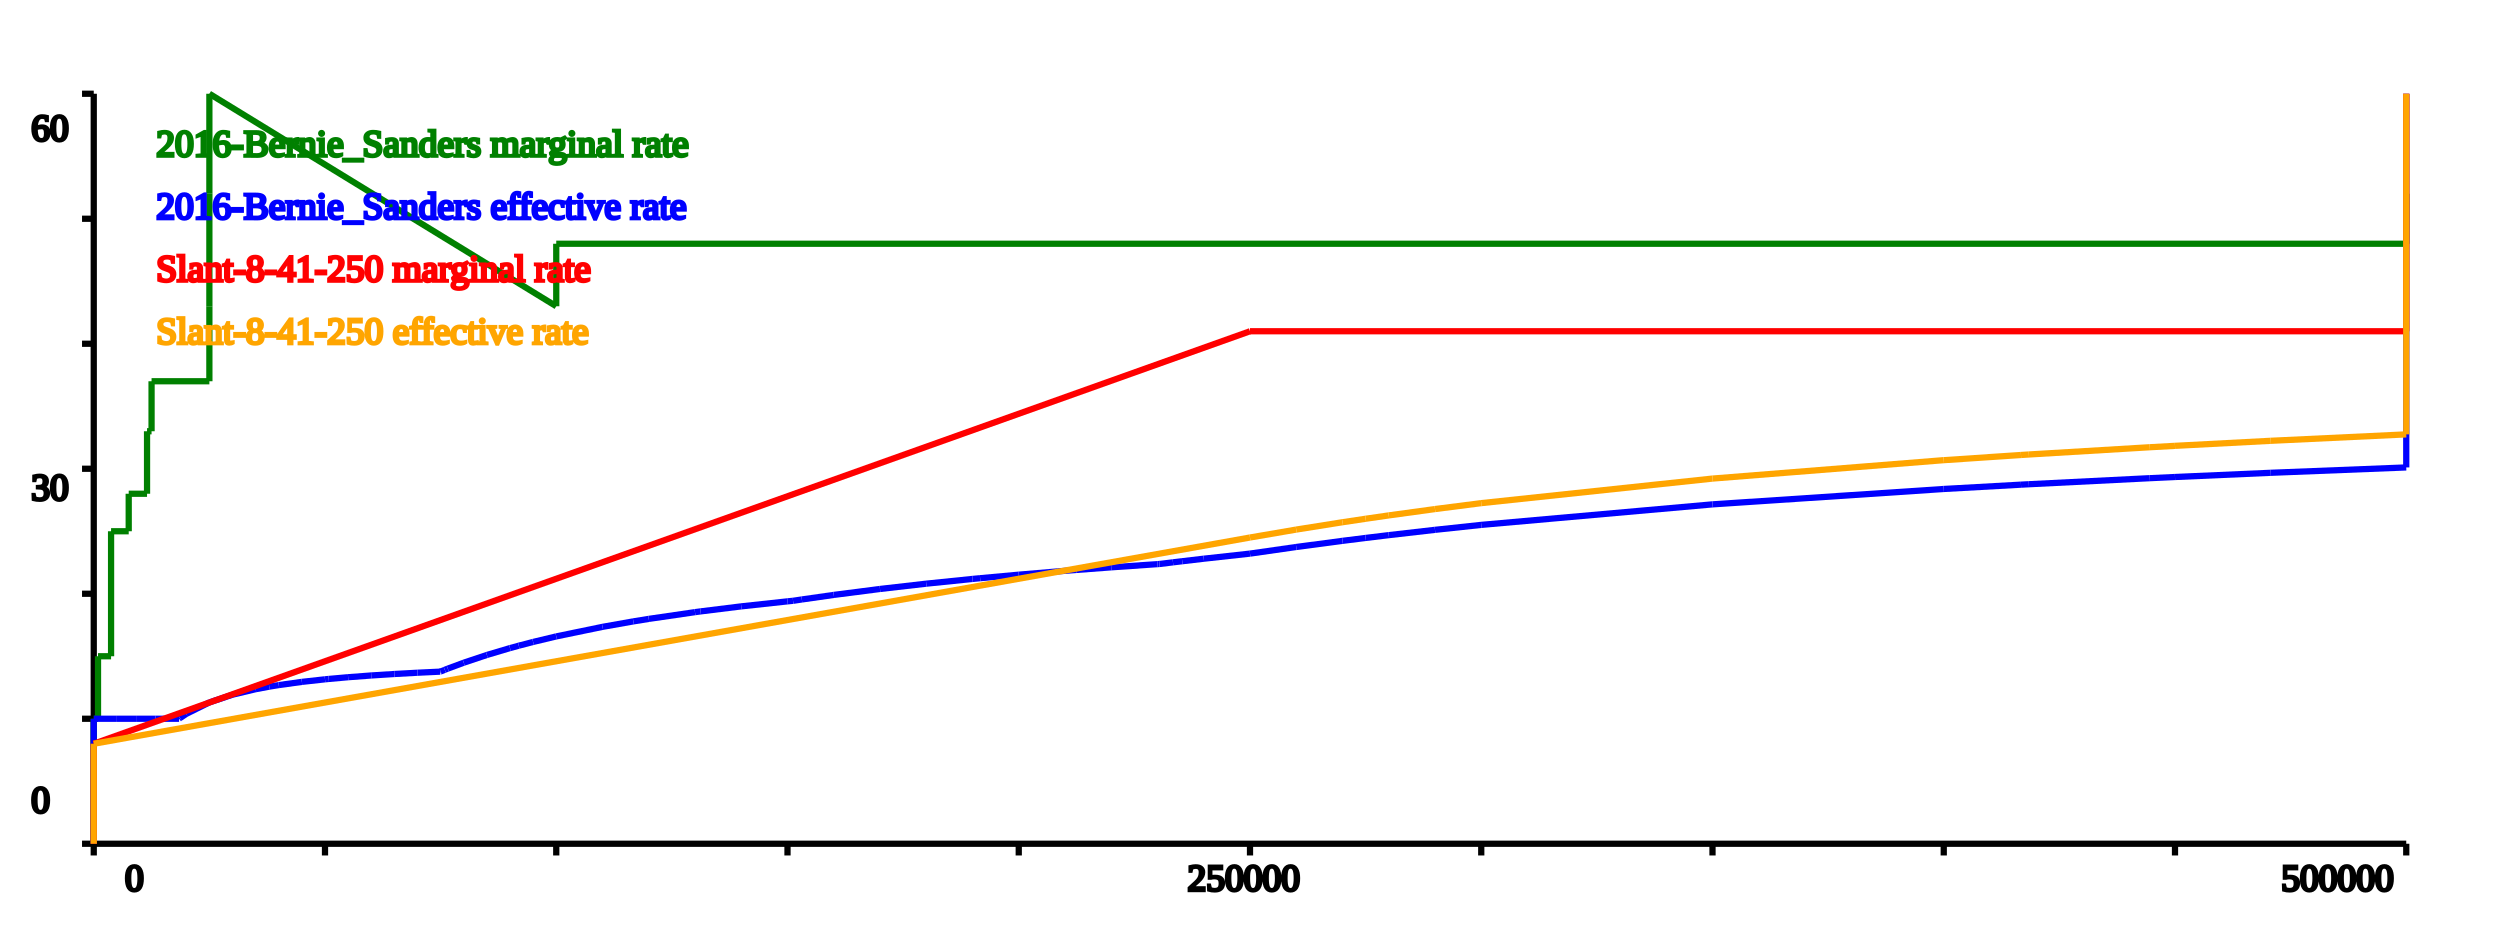
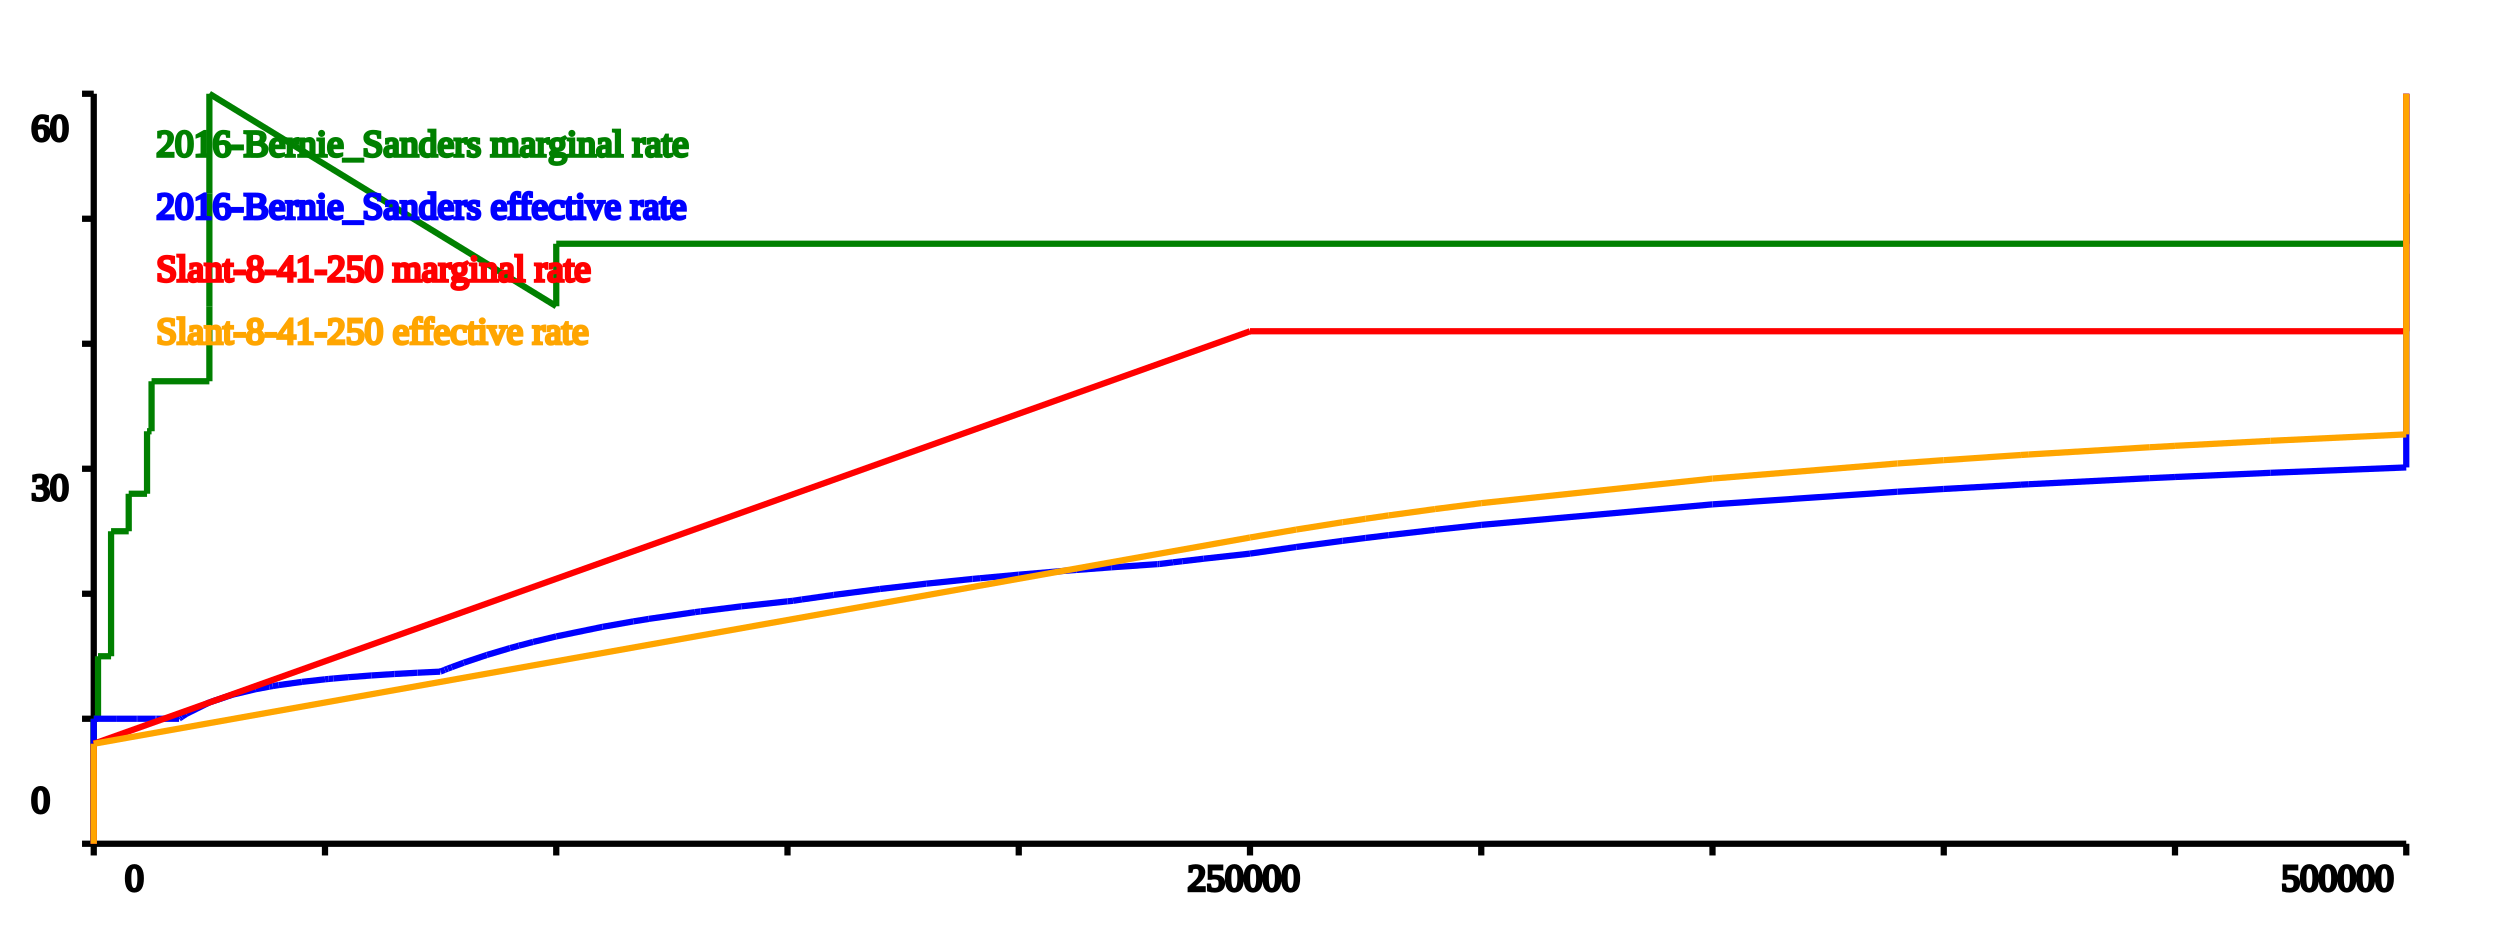
<svg xmlns="http://www.w3.org/2000/svg" height="300" width="800">
-   <g id="n4084845">
-     <g id="axis9939015" />
-     <g id="axisn0094761">
+   <g id="n5141460">
+     <g id="axis7535729" />
+     <g id="axisn0010930">
      <line style="stroke: black; stroke-width: 2" x1="30" x2="770" y1="270" y2="270" />
      <line style="stroke: black; stroke-width: 2" x1="30" x2="30" y1="30" y2="270" />
      <line style="stroke: black; stroke-width: 2" x1="30" x2="30" y1="270" y2="273.75" />
      <text transform="rotate(90,30,277.5)" x="30" y="277.5" />
      <text transform="rotate(90,29.99926,277.5)" x="29.999" y="277.5" />
      <line style="stroke: black; stroke-width: 2" x1="104" x2="104" y1="270" y2="273.75" />
      <text transform="rotate(90,104,277.5)" x="104" y="277.5" />
      <text transform="rotate(90,103.9993,277.5)" x="103.999" y="277.5" />
      <line style="stroke: black; stroke-width: 2" x1="178" x2="178" y1="270" y2="273.75" />
      <text transform="rotate(90,178,277.5)" x="178" y="277.5" />
      <text transform="rotate(90,177.9993,277.5)" x="177.999" y="277.5" />
      <line style="stroke: black; stroke-width: 2" x1="252" x2="252" y1="270" y2="273.75" />
      <text transform="rotate(90,252,277.5)" x="252" y="277.5" />
      <text transform="rotate(90,251.9993,277.5)" x="251.999" y="277.5" />
      <line style="stroke: black; stroke-width: 2" x1="326" x2="326" y1="270" y2="273.75" />
      <text transform="rotate(90,326,277.5)" x="326" y="277.5" />
      <text transform="rotate(90,325.9993,277.5)" x="325.999" y="277.5" />
      <line style="stroke: black; stroke-width: 2" x1="400" x2="400" y1="270" y2="273.75" />
      <text transform="rotate(90,400,277.5)" x="400" y="277.5" />
      <text transform="rotate(90,399.9993,277.5)" x="399.999" y="277.5" />
      <line style="stroke: black; stroke-width: 2" x1="474" x2="474" y1="270" y2="273.75" />
      <text transform="rotate(90,474,277.5)" x="474" y="277.5" />
      <text transform="rotate(90,473.9993,277.5)" x="473.999" y="277.5" />
      <line style="stroke: black; stroke-width: 2" x1="548" x2="548" y1="270" y2="273.75" />
      <text transform="rotate(90,548,277.5)" x="548" y="277.5" />
      <text transform="rotate(90,547.9993,277.5)" x="547.999" y="277.5" />
      <line style="stroke: black; stroke-width: 2" x1="622" x2="622" y1="270" y2="273.75" />
      <text transform="rotate(90,622,277.5)" x="622" y="277.5" />
      <text transform="rotate(90,621.9993,277.5)" x="621.999" y="277.5" />
      <line style="stroke: black; stroke-width: 2" x1="696" x2="696" y1="270" y2="273.75" />
      <text transform="rotate(90,696,277.5)" x="696" y="277.5" />
      <text transform="rotate(90,695.9993,277.5)" x="695.999" y="277.5" />
      <line style="stroke: black; stroke-width: 2" x1="770" x2="770" y1="270" y2="273.75" />
      <text transform="rotate(90,770,277.5)" x="770" y="277.5" />
      <text transform="rotate(90,769.9993,277.5)" x="769.999" y="277.5" />
      <line style="stroke: black; stroke-width: 2" x1="30" x2="26.25" y1="270" y2="270" />
      <text x="0" y="270" />
      <text x="29.999" y="270" />
      <line style="stroke: black; stroke-width: 2" x1="30" x2="26.25" y1="230" y2="230" />
      <text x="0" y="230" />
      <text x="30.014" y="230" />
      <line style="stroke: black; stroke-width: 2" x1="30" x2="26.25" y1="190" y2="190" />
      <text x="0" y="190" />
      <text x="30.029" y="190" />
      <line style="stroke: black; stroke-width: 2" x1="30" x2="26.25" y1="150" y2="150" />
      <text x="0" y="150" />
      <text x="30.044" y="150" />
      <line style="stroke: black; stroke-width: 2" x1="30" x2="26.25" y1="110" y2="110" />
      <text x="0" y="110" />
      <text x="30.058" y="110" />
      <line style="stroke: black; stroke-width: 2" x1="30" x2="26.25" y1="70" y2="70" />
      <text x="0" y="70" />
      <text x="30.073" y="70" />
      <line style="stroke: black; stroke-width: 2" x1="30" x2="26.25" y1="30" y2="30" />
      <text x="0" y="30" />
      <text x="30.088" y="30" />
    </g>
  </g>
  <text fill="black" stroke="black" x="40" y="285">0</text>
  <text fill="black" stroke="black" x="380" y="285">250000</text>
  <text fill="black" stroke="black" x="730" y="285">500000</text>
  <text fill="black" stroke="black" x="10" y="260">0</text>
  <text fill="black" stroke="black" x="10" y="160">30</text>
  <text fill="black" stroke="black" x="10" y="45">60</text>
-   <g id="n5298938">
-     <g id="line0986380" />
-     <g id="linen6417379">
+   <g id="n9158809">
+     <g id="line3115696" />
+     <g id="linen2487109">
      <line style="fill: green; stroke: green; stroke-width: 2" x1="30" x2="30" y1="270" y2="230" />
      <line style="fill: green; stroke: green; stroke-width: 2" x1="30" x2="31.365" y1="230" y2="230" />
      <line style="fill: green; stroke: green; stroke-width: 2" x1="31.365" x2="31.365" y1="230" y2="210" />
      <line style="fill: green; stroke: green; stroke-width: 2" x1="31.365" x2="35.543" y1="210" y2="210" />
      <line style="fill: green; stroke: green; stroke-width: 2" x1="35.543" x2="35.543" y1="210" y2="170" />
      <line style="fill: green; stroke: green; stroke-width: 2" x1="35.543" x2="41.189" y1="170" y2="170" />
      <line style="fill: green; stroke: green; stroke-width: 2" x1="41.189" x2="41.189" y1="170" y2="158" />
      <line style="fill: green; stroke: green; stroke-width: 2" x1="41.189" x2="47.053" y1="158" y2="158" />
      <line style="fill: green; stroke: green; stroke-width: 2" x1="47.053" x2="47.053" y1="158" y2="138" />
      <line style="fill: green; stroke: green; stroke-width: 2" x1="47.053" x2="48.5" y1="138" y2="138" />
      <line style="fill: green; stroke: green; stroke-width: 2" x1="48.5" x2="48.5" y1="138" y2="122" />
      <line style="fill: green; stroke: green; stroke-width: 2" x1="48.5" x2="67" y1="122" y2="122" />
      <line style="fill: green; stroke: green; stroke-width: 2" x1="67" x2="67" y1="122" y2="98" />
      <line style="fill: green; stroke: green; stroke-width: 2" x1="67" x2="67" y1="98" y2="62" />
      <line style="fill: green; stroke: green; stroke-width: 2" x1="67" x2="67" y1="62" y2="30" />
      <line style="fill: green; stroke: green; stroke-width: 2" x1="67" x2="178" y1="30" y2="98" />
      <line style="fill: green; stroke: green; stroke-width: 2" x1="178" x2="178" y1="98" y2="78" />
      <line style="fill: green; stroke: green; stroke-width: 2" x1="178" x2="770" y1="78" y2="78" />
      <line style="fill: green; stroke: green; stroke-width: 2" x1="770" x2="770" y1="78" y2="62" />
    </g>
  </g>
  <text fill="green" stroke="green" x="50" y="50">2016-Bernie_Sanders marginal rate</text>
-   <g id="n3523545">
-     <g id="line3551113" />
-     <g id="linen6821274">
+   <g id="n4891128">
+     <g id="line6977552" />
+     <g id="linen2744828">
      <line style="fill: blue; stroke: blue; stroke-width: 2" x1="30" x2="30" y1="270" y2="230" />
      <line style="fill: blue; stroke: blue; stroke-width: 2" x1="30" x2="37.4" y1="230" y2="230" />
      <line style="fill: blue; stroke: blue; stroke-width: 2" x1="37.4" x2="43.801" y1="230" y2="230" />
-       <line style="fill: blue; stroke: blue; stroke-width: 2" x1="43.801" x2="44.8" y1="230" y2="230" />
+       <line style="fill: blue; stroke: blue; stroke-width: 2" x1="43.801" x2="44.097" y1="230" y2="230" />
+       <line style="fill: blue; stroke: blue; stroke-width: 2" x1="44.097" x2="44.8" y1="230" y2="230" />
      <line style="fill: blue; stroke: blue; stroke-width: 2" x1="44.8" x2="49.758" y1="230" y2="230" />
-       <line style="fill: blue; stroke: blue; stroke-width: 2" x1="49.758" x2="52.2" y1="230" y2="230" />
+       <line style="fill: blue; stroke: blue; stroke-width: 2" x1="49.758" x2="50.128" y1="230" y2="230" />
+       <line style="fill: blue; stroke: blue; stroke-width: 2" x1="50.128" x2="52.2" y1="230" y2="230" />
      <line style="fill: blue; stroke: blue; stroke-width: 2" x1="52.2" x2="57.306" y1="230" y2="230" />
      <line style="fill: blue; stroke: blue; stroke-width: 2" x1="57.306" x2="57.602" y1="230" y2="229.786" />
-       <line style="fill: blue; stroke: blue; stroke-width: 2" x1="57.602" x2="59.6" y1="229.786" y2="228.45" />
+       <line style="fill: blue; stroke: blue; stroke-width: 2" x1="57.602" x2="58.194" y1="229.786" y2="229.37" />
+       <line style="fill: blue; stroke: blue; stroke-width: 2" x1="58.194" x2="59.6" y1="229.37" y2="228.45" />
      <line style="fill: blue; stroke: blue; stroke-width: 2" x1="59.6" x2="67" y1="228.45" y2="224.76" />
      <line style="fill: blue; stroke: blue; stroke-width: 2" x1="67" x2="74.4" y1="224.76" y2="222.3" />
      <line style="fill: blue; stroke: blue; stroke-width: 2" x1="74.4" x2="81.8" y1="222.3" y2="220.543" />
      <line style="fill: blue; stroke: blue; stroke-width: 2" x1="81.8" x2="86.166" y1="220.543" y2="219.723" />
-       <line style="fill: blue; stroke: blue; stroke-width: 2" x1="86.166" x2="89.2" y1="219.723" y2="219.225" />
+       <line style="fill: blue; stroke: blue; stroke-width: 2" x1="86.166" x2="87.276" y1="219.723" y2="219.535" />
+       <line style="fill: blue; stroke: blue; stroke-width: 2" x1="87.276" x2="89.2" y1="219.535" y2="219.225" />
      <line style="fill: blue; stroke: blue; stroke-width: 2" x1="89.2" x2="96.6" y1="219.225" y2="218.2" />
      <line style="fill: blue; stroke: blue; stroke-width: 2" x1="96.6" x2="104" y1="218.2" y2="217.38" />
      <line style="fill: blue; stroke: blue; stroke-width: 2" x1="104" x2="105.184" y1="217.38" y2="217.264" />
-       <line style="fill: blue; stroke: blue; stroke-width: 2" x1="105.184" x2="111.4" y1="217.264" y2="216.709" />
+       <line style="fill: blue; stroke: blue; stroke-width: 2" x1="105.184" x2="106.664" y1="217.264" y2="217.124" />
+       <line style="fill: blue; stroke: blue; stroke-width: 2" x1="106.664" x2="111.4" y1="217.124" y2="216.709" />
      <line style="fill: blue; stroke: blue; stroke-width: 2" x1="111.4" x2="118.8" y1="216.709" y2="216.15" />
      <line style="fill: blue; stroke: blue; stroke-width: 2" x1="118.8" x2="126.2" y1="216.15" y2="215.677" />
      <line style="fill: blue; stroke: blue; stroke-width: 2" x1="126.2" x2="133.6" y1="215.677" y2="215.271" />
      <line style="fill: blue; stroke: blue; stroke-width: 2" x1="133.6" x2="140.852" y1="215.271" y2="214.927" />
      <line style="fill: blue; stroke: blue; stroke-width: 2" x1="140.852" x2="141" y1="214.927" y2="214.867" />
      <line style="fill: blue; stroke: blue; stroke-width: 2" x1="141" x2="142.332" y1="214.867" y2="214.335" />
      <line style="fill: blue; stroke: blue; stroke-width: 2" x1="142.332" x2="143.294" y1="214.335" y2="213.958" />
-       <line style="fill: blue; stroke: blue; stroke-width: 2" x1="143.294" x2="148.4" y1="213.958" y2="212.062" />
+       <line style="fill: blue; stroke: blue; stroke-width: 2" x1="143.294" x2="144.552" y1="213.958" y2="213.475" />
+       <line style="fill: blue; stroke: blue; stroke-width: 2" x1="144.552" x2="148.4" y1="213.475" y2="212.062" />
      <line style="fill: blue; stroke: blue; stroke-width: 2" x1="148.4" x2="155.8" y1="212.062" y2="209.588" />
      <line style="fill: blue; stroke: blue; stroke-width: 2" x1="155.8" x2="163.2" y1="209.588" y2="207.389" />
      <line style="fill: blue; stroke: blue; stroke-width: 2" x1="163.2" x2="166.012" y1="207.389" y2="206.616" />
      <line style="fill: blue; stroke: blue; stroke-width: 2" x1="166.012" x2="170.6" y1="206.616" y2="205.421" />
      <line style="fill: blue; stroke: blue; stroke-width: 2" x1="170.6" x2="178" y1="205.421" y2="203.65" />
      <line style="fill: blue; stroke: blue; stroke-width: 2" x1="178" x2="192.8" y1="203.65" y2="200.591" />
      <line style="fill: blue; stroke: blue; stroke-width: 2" x1="192.8" x2="202.679" y1="200.591" y2="198.841" />
      <line style="fill: blue; stroke: blue; stroke-width: 2" x1="202.679" x2="207.6" y1="198.841" y2="198.042" />
      <line style="fill: blue; stroke: blue; stroke-width: 2" x1="207.6" x2="222.4" y1="198.042" y2="195.885" />
      <line style="fill: blue; stroke: blue; stroke-width: 2" x1="222.4" x2="224.176" y1="195.885" y2="195.648" />
      <line style="fill: blue; stroke: blue; stroke-width: 2" x1="224.176" x2="237.2" y1="195.648" y2="194.036" />
      <line style="fill: blue; stroke: blue; stroke-width: 2" x1="237.2" x2="252" y1="194.036" y2="192.433" />
      <line style="fill: blue; stroke: blue; stroke-width: 2" x1="252" x2="253.776" y1="192.433" y2="192.255" />
      <line style="fill: blue; stroke: blue; stroke-width: 2" x1="253.776" x2="256.588" y1="192.255" y2="191.83" />
      <line style="fill: blue; stroke: blue; stroke-width: 2" x1="256.588" x2="266.8" y1="191.83" y2="190.371" />
      <line style="fill: blue; stroke: blue; stroke-width: 2" x1="266.8" x2="281.6" y1="190.371" y2="188.467" />
      <line style="fill: blue; stroke: blue; stroke-width: 2" x1="281.6" x2="296.4" y1="188.467" y2="186.774" />
      <line style="fill: blue; stroke: blue; stroke-width: 2" x1="296.4" x2="311.2" y1="186.774" y2="185.26" />
      <line style="fill: blue; stroke: blue; stroke-width: 2" x1="311.2" x2="313.642" y1="185.26" y2="185.025" />
      <line style="fill: blue; stroke: blue; stroke-width: 2" x1="313.642" x2="326" y1="185.025" y2="183.897" />
      <line style="fill: blue; stroke: blue; stroke-width: 2" x1="326" x2="338.358" y1="183.897" y2="182.859" />
      <line style="fill: blue; stroke: blue; stroke-width: 2" x1="338.358" x2="340.8" y1="182.859" y2="182.664" />
      <line style="fill: blue; stroke: blue; stroke-width: 2" x1="340.8" x2="344.5" y1="182.664" y2="182.374" />
      <line style="fill: blue; stroke: blue; stroke-width: 2" x1="344.5" x2="355.6" y1="182.374" y2="181.543" />
      <line style="fill: blue; stroke: blue; stroke-width: 2" x1="355.6" x2="370.4" y1="181.543" y2="180.519" />
      <line style="fill: blue; stroke: blue; stroke-width: 2" x1="370.4" x2="371.066" y1="180.519" y2="180.475" />
      <line style="fill: blue; stroke: blue; stroke-width: 2" x1="371.066" x2="375.358" y1="180.475" y2="179.947" />
      <line style="fill: blue; stroke: blue; stroke-width: 2" x1="375.358" x2="378.318" y1="179.947" y2="179.591" />
      <line style="fill: blue; stroke: blue; stroke-width: 2" x1="378.318" x2="385.2" y1="179.591" y2="178.785" />
      <line style="fill: blue; stroke: blue; stroke-width: 2" x1="385.2" x2="400" y1="178.785" y2="177.154" />
      <line style="fill: blue; stroke: blue; stroke-width: 2" x1="400" x2="414.8" y1="177.154" y2="175.032" />
      <line style="fill: blue; stroke: blue; stroke-width: 2" x1="414.8" x2="429.6" y1="175.032" y2="173.068" />
      <line style="fill: blue; stroke: blue; stroke-width: 2" x1="429.6" x2="437" y1="173.068" y2="172.14" />
      <line style="fill: blue; stroke: blue; stroke-width: 2" x1="437" x2="444.4" y1="172.14" y2="171.244" />
      <line style="fill: blue; stroke: blue; stroke-width: 2" x1="444.4" x2="459.2" y1="171.244" y2="169.546" />
      <line style="fill: blue; stroke: blue; stroke-width: 2" x1="459.2" x2="474" y1="169.546" y2="167.961" />
      <line style="fill: blue; stroke: blue; stroke-width: 2" x1="474" x2="548" y1="167.961" y2="161.395" />
-       <line style="fill: blue; stroke: blue; stroke-width: 2" x1="548" x2="622" y1="161.395" y2="156.471" />
+       <line style="fill: blue; stroke: blue; stroke-width: 2" x1="548" x2="607.2" y1="161.395" y2="157.355" />
+       <line style="fill: blue; stroke: blue; stroke-width: 2" x1="607.2" x2="622" y1="157.355" y2="156.471" />
      <line style="fill: blue; stroke: blue; stroke-width: 2" x1="622" x2="646.716" y1="156.471" y2="155.09" />
      <line style="fill: blue; stroke: blue; stroke-width: 2" x1="646.716" x2="649.232" y1="155.09" y2="154.955" />
      <line style="fill: blue; stroke: blue; stroke-width: 2" x1="649.232" x2="687.934" y1="154.955" y2="153.017" />
      <line style="fill: blue; stroke: blue; stroke-width: 2" x1="687.934" x2="696" y1="153.017" y2="152.641" />
      <line style="fill: blue; stroke: blue; stroke-width: 2" x1="696" x2="726.636" y1="152.641" y2="151.293" />
      <line style="fill: blue; stroke: blue; stroke-width: 2" x1="726.636" x2="770" y1="151.293" y2="149.577" />
      <line style="fill: blue; stroke: blue; stroke-width: 2" x1="770" x2="770" y1="149.577" y2="30" />
    </g>
  </g>
  <text fill="blue" stroke="blue" x="50" y="70">2016-Bernie_Sanders effective rate</text>
-   <g id="n4086614">
-     <g id="line6821989" />
-     <g id="linen4062904">
+   <g id="n4814473">
+     <g id="line5071208" />
+     <g id="linen5685676">
      <line style="fill: red; stroke: red; stroke-width: 2" x1="30" x2="30" y1="270" y2="238" />
      <line style="fill: red; stroke: red; stroke-width: 2" x1="30" x2="400" y1="238" y2="106" />
      <line style="fill: red; stroke: red; stroke-width: 2" x1="400" x2="770" y1="106" y2="106" />
      <line style="fill: red; stroke: red; stroke-width: 2" x1="770" x2="770" y1="106" y2="30" />
    </g>
  </g>
  <text fill="red" stroke="red" x="50" y="90">Slant-8-41-250 marginal rate</text>
-   <g id="n8718895">
-     <g id="line2443127" />
-     <g id="linen1303526">
+   <g id="n7934253">
+     <g id="line8665953" />
+     <g id="linen4197506">
      <line style="fill: orange; stroke: orange; stroke-width: 2" x1="30" x2="30" y1="270" y2="238" />
      <line style="fill: orange; stroke: orange; stroke-width: 2" x1="30" x2="400" y1="238" y2="172" />
      <line style="fill: orange; stroke: orange; stroke-width: 2" x1="400" x2="414.8" y1="172" y2="169.462" />
      <line style="fill: orange; stroke: orange; stroke-width: 2" x1="414.8" x2="429.6" y1="169.462" y2="167.111" />
      <line style="fill: orange; stroke: orange; stroke-width: 2" x1="429.6" x2="437" y1="167.111" y2="166" />
      <line style="fill: orange; stroke: orange; stroke-width: 2" x1="437" x2="444.4" y1="166" y2="164.929" />
      <line style="fill: orange; stroke: orange; stroke-width: 2" x1="444.4" x2="459.2" y1="164.929" y2="162.897" />
      <line style="fill: orange; stroke: orange; stroke-width: 2" x1="459.2" x2="474" y1="162.897" y2="161" />
      <line style="fill: orange; stroke: orange; stroke-width: 2" x1="474" x2="548" y1="161" y2="153.143" />
-       <line style="fill: orange; stroke: orange; stroke-width: 2" x1="548" x2="622" y1="153.143" y2="147.25" />
+       <line style="fill: orange; stroke: orange; stroke-width: 2" x1="548" x2="607.2" y1="153.143" y2="148.308" />
+       <line style="fill: orange; stroke: orange; stroke-width: 2" x1="607.2" x2="622" y1="148.308" y2="147.25" />
      <line style="fill: orange; stroke: orange; stroke-width: 2" x1="622" x2="646.716" y1="147.25" y2="145.597" />
      <line style="fill: orange; stroke: orange; stroke-width: 2" x1="646.716" x2="649.232" y1="145.597" y2="145.436" />
      <line style="fill: orange; stroke: orange; stroke-width: 2" x1="649.232" x2="687.934" y1="145.436" y2="143.116" />
      <line style="fill: orange; stroke: orange; stroke-width: 2" x1="687.934" x2="696" y1="143.116" y2="142.667" />
      <line style="fill: orange; stroke: orange; stroke-width: 2" x1="696" x2="726.636" y1="142.667" y2="141.054" />
      <line style="fill: orange; stroke: orange; stroke-width: 2" x1="726.636" x2="770" y1="141.054" y2="139" />
      <line style="fill: orange; stroke: orange; stroke-width: 2" x1="770" x2="770" y1="139" y2="30" />
    </g>
  </g>
  <text fill="orange" stroke="orange" x="50" y="110">Slant-8-41-250 effective rate</text>
</svg>
